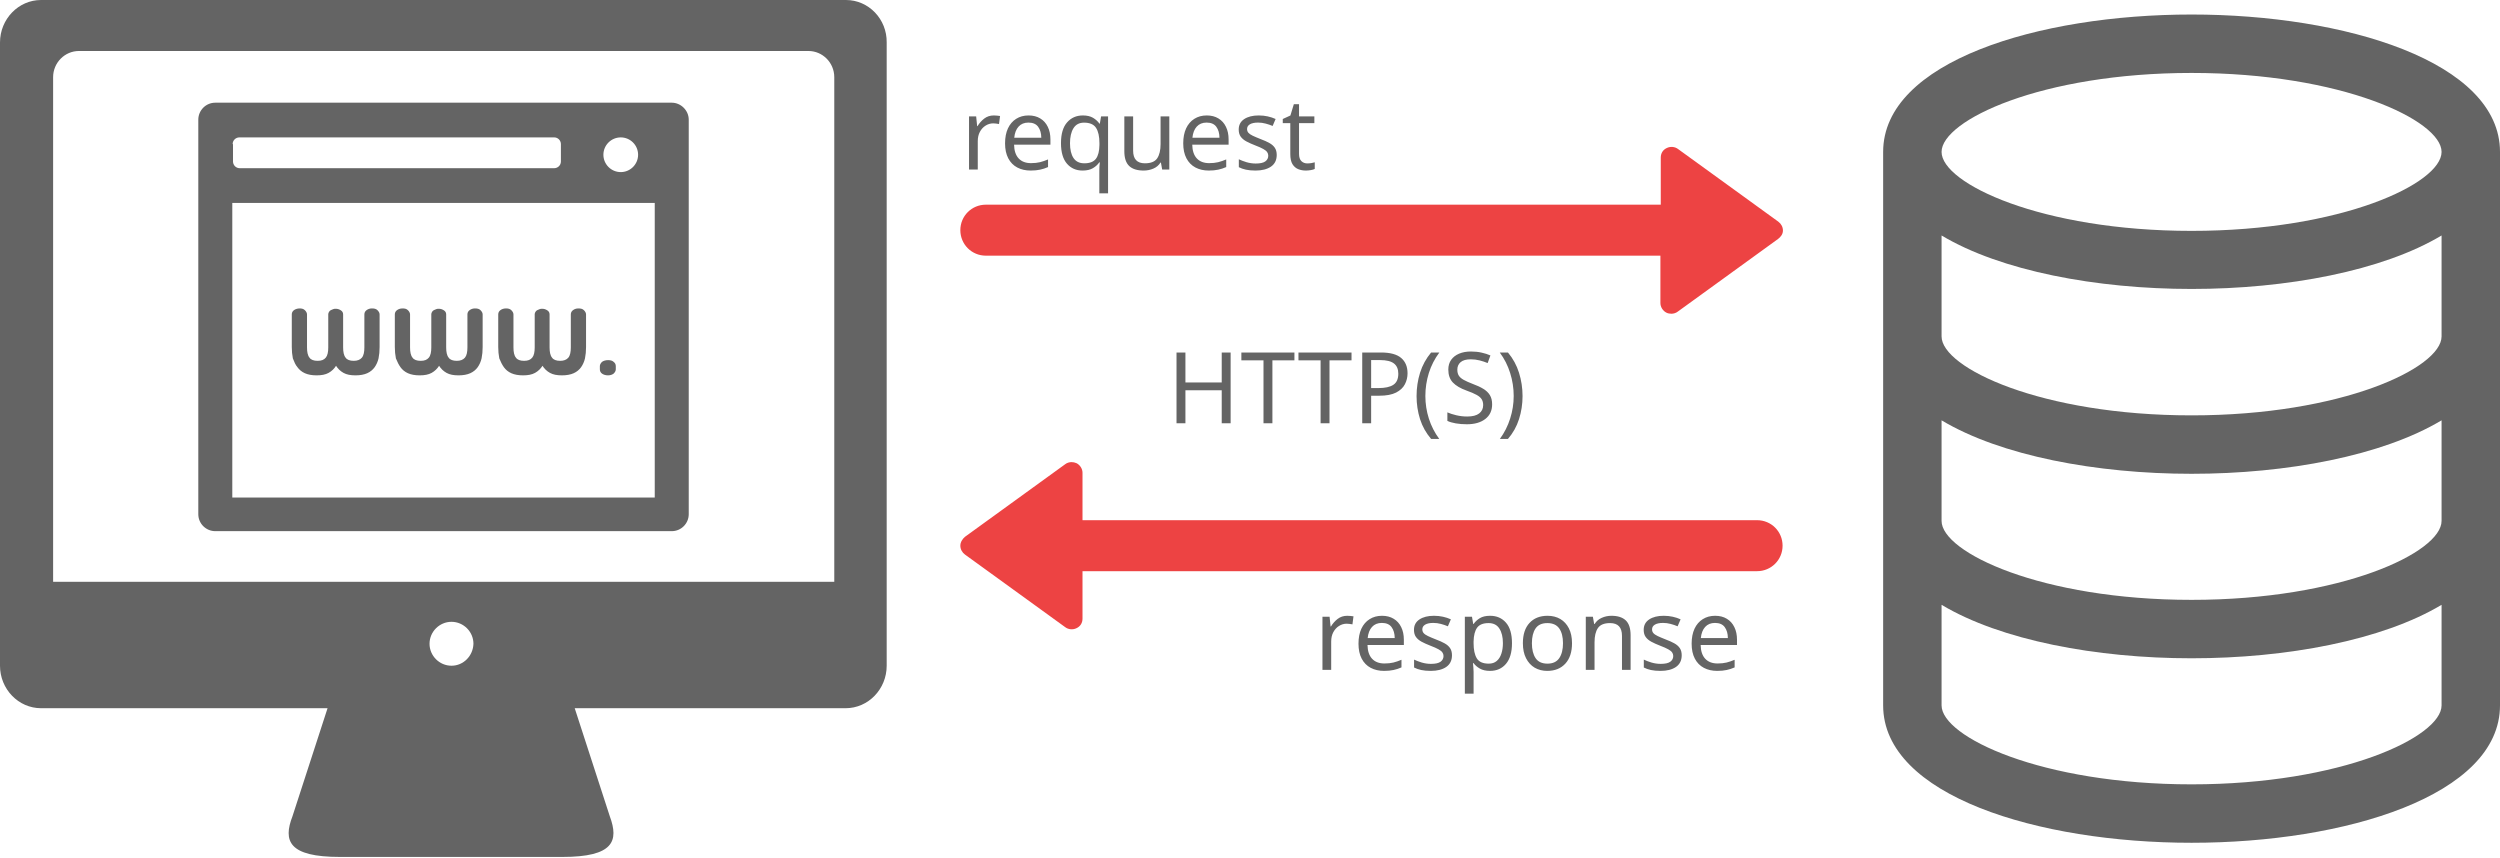
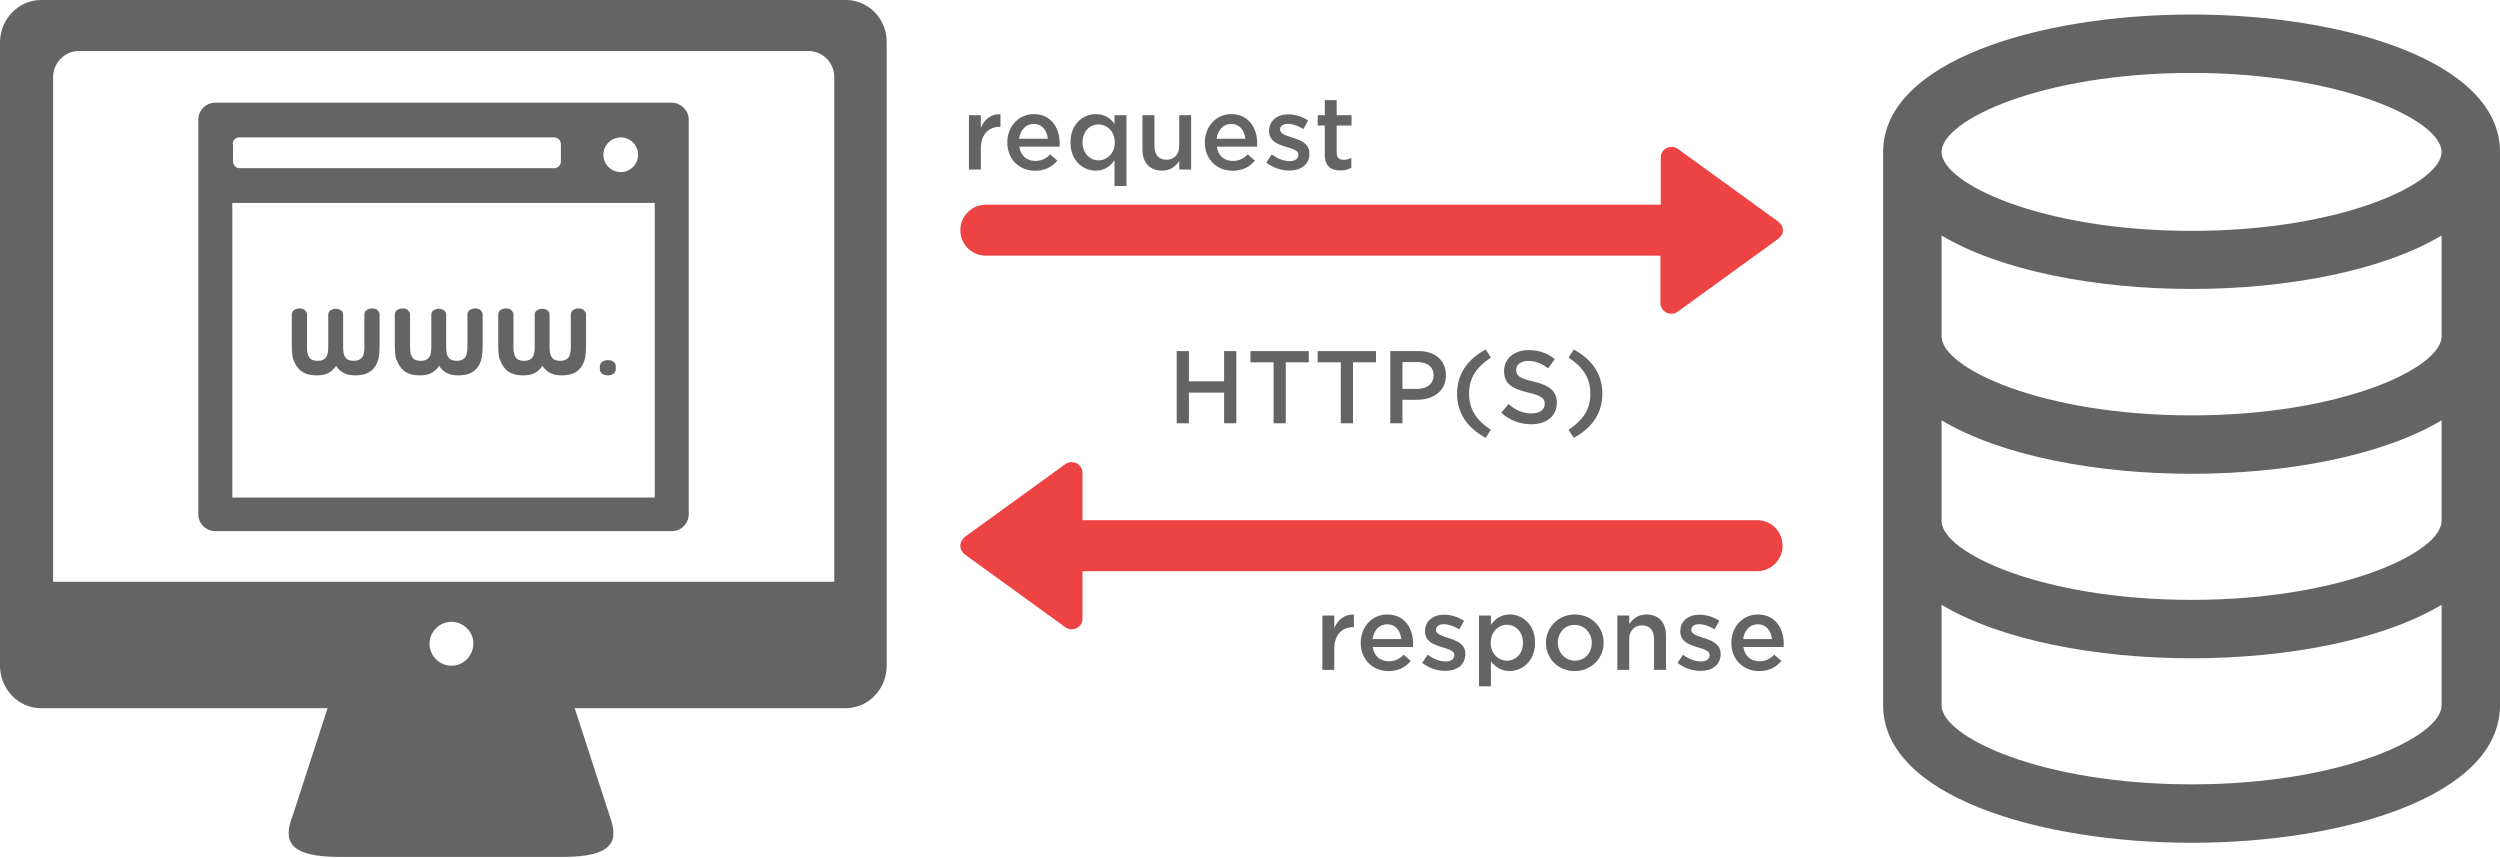
<svg xmlns="http://www.w3.org/2000/svg" version="1.1" id="Layer_1" x="0px" y="0px" width="706px" height="242.1px" viewBox="0 0 706 242.1" enable-background="new 0 0 706 242.1" xml:space="preserve">
-   <path fill="#646464" d="M706,42.9c0-25.5-43.8-38.8-87.1-38.8c-43.3,0-87.1,13.3-87.1,38.8c0,0.1,0,0.1,0,0.2c0,0,0,0.1,0,0.1V95  v52.1v52.1c0,25.5,43.8,38.8,87.1,38.8c43.3,0,87.1-13.3,87.1-38.8v-52.1V95V43.2c0,0,0-0.1,0-0.1C706,43,706,43,706,42.9z   M689.5,199.2c0,8.9-28.2,22.3-70.6,22.3c-42.4,0-70.6-13.4-70.6-22.3v-28.4c16.7,10,43.7,15.1,70.6,15.1s53.9-5.1,70.6-15.1V199.2z   M689.5,147.1c0,8.9-28.2,22.3-70.6,22.3c-42.4,0-70.6-13.4-70.6-22.3v-28.4c16.7,10,43.7,15.1,70.6,15.1s53.9-5.1,70.6-15.1V147.1z   M689.5,95c0,8.9-28.2,22.3-70.6,22.3c-42.4,0-70.6-13.4-70.6-22.3V66.5c16.7,10,43.7,15.1,70.6,15.1s53.9-5.1,70.6-15.1V95z   M618.9,65.2c-42.4,0-70.6-13.4-70.6-22.3c0-8.9,28.2-22.3,70.6-22.3c42.4,0,70.6,13.4,70.6,22.3C689.5,51.8,661.3,65.2,618.9,65.2z  " />
+   <path fill="#646464" d="M706,42.9c0-25.5-43.8-38.8-87.1-38.8C575.6,4.1,531.8,17.4,531.8,42.9c0,0.101,0,0.101,0,0.2V43.2V95v52.1  V199.2c0,25.5,43.8,38.8,87.101,38.8c43.3,0,87.1-13.3,87.1-38.8V147.1V95V43.2V43.1C706,43,706,43,706,42.9z M689.5,199.2  c0,8.899-28.2,22.3-70.6,22.3c-42.4,0-70.601-13.4-70.601-22.3v-28.4c16.7,10,43.7,15.1,70.601,15.1c26.899,0,53.899-5.1,70.6-15.1  V199.2z M689.5,147.1c0,8.9-28.2,22.3-70.6,22.3c-42.4,0-70.601-13.399-70.601-22.3V118.7c16.7,10,43.7,15.1,70.601,15.1  c26.899,0,53.899-5.1,70.6-15.1V147.1z M689.5,95c0,8.899-28.2,22.3-70.6,22.3c-42.4,0-70.601-13.4-70.601-22.3V66.5  C565,76.5,592,81.6,618.9,81.6c26.899,0,53.899-5.1,70.6-15.1V95z M618.9,65.2C576.5,65.2,548.3,51.8,548.3,42.9  c0-8.899,28.2-22.3,70.601-22.3c42.399,0,70.6,13.4,70.6,22.3C689.5,51.8,661.3,65.2,618.9,65.2z" />
  <g>
    <g>
-       <path fill="#646464" d="M238.9,0H11.6C5.2,0,0,5.4,0,12v176c0,6.6,5.2,12,11.6,12h80.9l-9.9,30.5c-2.7,7-1.1,11.5,13.4,11.5h31.4    l0,0h31.4c14.5,0,16-4.5,13.4-11.5l-9.9-30.5h76.5c6.4,0,11.6-5.4,11.6-12V12C250.5,5.4,245.3,0,238.9,0z M127.5,188    c-3.4,0-6.2-2.8-6.2-6.2c0-3.4,2.8-6.2,6.2-6.2c3.4,0,6.2,2.8,6.2,6.2C133.6,185.2,130.9,188,127.5,188z M235.5,164.3H15V21.8    c0-4.1,3.3-7.4,7.3-7.4h206c4,0,7.3,3.3,7.3,7.4V164.3z" />
+       <path fill="#646464" d="M238.9,0H11.6C5.2,0,0,5.4,0,12v176c0,6.6,5.2,12,11.6,12h80.9l-9.9,30.5c-2.7,7-1.1,11.5,13.4,11.5h31.4    l0,0h31.4c14.5,0,16-4.5,13.4-11.5l-9.9-30.5h76.5c6.4,0,11.6-5.4,11.6-12V12C250.5,5.4,245.3,0,238.9,0z M127.5,188    c-3.4,0-6.2-2.8-6.2-6.2s2.8-6.2,6.2-6.2s6.2,2.8,6.2,6.2C133.6,185.2,130.9,188,127.5,188z M235.5,164.3H15V21.8    c0-4.1,3.3-7.4,7.3-7.4h206c4,0,7.3,3.301,7.3,7.4v142.5H235.5z" />
    </g>
    <g>
-       <path fill="#646464" d="M84,103.7c0.5,0.7,1.2,1.3,2.1,1.7c0.9,0.4,2,0.6,3.3,0.6c1.4,0,2.5-0.2,3.4-0.7c0.9-0.5,1.6-1.2,2.1-2    c0.5,0.8,1.2,1.5,2.1,2c0.9,0.5,2,0.7,3.4,0.7c1.3,0,2.4-0.2,3.3-0.6c0.9-0.4,1.6-1,2.1-1.7c0.5-0.7,0.9-1.6,1.1-2.5    c0.2-1,0.3-2,0.3-3.2v-9.2c0-0.4-0.2-0.8-0.6-1.2c-0.4-0.4-0.9-0.5-1.6-0.5c-0.6,0-1.1,0.2-1.5,0.5c-0.4,0.3-0.6,0.7-0.6,1.2v9.3    c0,1.3-0.2,2.3-0.7,2.9c-0.5,0.6-1.3,0.9-2.3,0.9c-1.1,0-1.9-0.3-2.3-0.9c-0.5-0.6-0.7-1.6-0.7-2.9v-9.3c0-0.5-0.2-0.9-0.7-1.2    c-0.5-0.3-0.9-0.4-1.4-0.4c-0.2,0-0.5,0-0.7,0.1s-0.5,0.2-0.7,0.3c-0.2,0.1-0.4,0.3-0.5,0.5c-0.1,0.2-0.2,0.4-0.2,0.6v9.4    c0,1.3-0.2,2.3-0.7,2.9c-0.5,0.6-1.2,0.9-2.3,0.9c-1.1,0-1.9-0.3-2.3-0.9c-0.5-0.6-0.7-1.6-0.7-2.9v-9.3c0-0.4-0.2-0.8-0.6-1.2    c-0.4-0.4-0.9-0.5-1.5-0.5c-0.6,0-1.2,0.2-1.6,0.5c-0.4,0.3-0.6,0.7-0.6,1.2V98c0,1.1,0.1,2.2,0.3,3.2    C83.1,102.2,83.4,103,84,103.7z" />
-       <path fill="#646464" d="M113.1,103.7c0.5,0.7,1.2,1.3,2.1,1.7c0.9,0.4,2,0.6,3.3,0.6c1.4,0,2.5-0.2,3.4-0.7c0.9-0.5,1.6-1.2,2.1-2    c0.5,0.8,1.2,1.5,2.1,2c0.9,0.5,2,0.7,3.4,0.7c1.3,0,2.4-0.2,3.3-0.6c0.9-0.4,1.6-1,2.1-1.7c0.5-0.7,0.9-1.6,1.1-2.5    c0.2-1,0.3-2,0.3-3.2v-9.2c0-0.4-0.2-0.8-0.6-1.2c-0.4-0.4-0.9-0.5-1.6-0.5c-0.6,0-1.1,0.2-1.5,0.5c-0.4,0.3-0.6,0.7-0.6,1.2v9.3    c0,1.3-0.2,2.3-0.7,2.9c-0.5,0.6-1.3,0.9-2.3,0.9c-1.1,0-1.9-0.3-2.3-0.9c-0.5-0.6-0.7-1.6-0.7-2.9v-9.3c0-0.5-0.2-0.9-0.7-1.2    c-0.5-0.3-0.9-0.4-1.4-0.4c-0.2,0-0.5,0-0.7,0.1s-0.5,0.2-0.7,0.3c-0.2,0.1-0.4,0.3-0.5,0.5c-0.1,0.2-0.2,0.4-0.2,0.6v9.4    c0,1.3-0.2,2.3-0.7,2.9c-0.5,0.6-1.2,0.9-2.3,0.9c-1.1,0-1.9-0.3-2.3-0.9c-0.5-0.6-0.7-1.6-0.7-2.9v-9.3c0-0.4-0.2-0.8-0.6-1.2    c-0.4-0.4-0.9-0.5-1.5-0.5c-0.7,0-1.2,0.2-1.6,0.5c-0.4,0.3-0.6,0.7-0.6,1.2V98c0,1.1,0.1,2.2,0.3,3.2    C112.2,102.2,112.6,103,113.1,103.7z" />
-       <path fill="#646464" d="M142.3,103.7c0.5,0.7,1.2,1.3,2.1,1.7c0.9,0.4,2,0.6,3.3,0.6c1.4,0,2.5-0.2,3.4-0.7c0.9-0.5,1.6-1.2,2.1-2    c0.5,0.8,1.2,1.5,2.1,2c0.9,0.5,2,0.7,3.4,0.7c1.3,0,2.4-0.2,3.3-0.6c0.9-0.4,1.6-1,2.1-1.7c0.5-0.7,0.9-1.6,1.1-2.5    c0.2-1,0.3-2,0.3-3.2v-9.2c0-0.4-0.2-0.8-0.6-1.2c-0.4-0.4-0.9-0.5-1.6-0.5c-0.6,0-1.1,0.2-1.5,0.5c-0.4,0.3-0.6,0.7-0.6,1.2v9.3    c0,1.3-0.2,2.3-0.7,2.9c-0.5,0.6-1.3,0.9-2.3,0.9c-1.1,0-1.9-0.3-2.3-0.9c-0.5-0.6-0.7-1.6-0.7-2.9v-9.3c0-0.5-0.2-0.9-0.7-1.2    c-0.5-0.3-0.9-0.4-1.4-0.4c-0.2,0-0.5,0-0.7,0.1c-0.3,0.1-0.5,0.2-0.7,0.3c-0.2,0.1-0.4,0.3-0.5,0.5c-0.1,0.2-0.2,0.4-0.2,0.6v9.4    c0,1.3-0.2,2.3-0.7,2.9c-0.5,0.6-1.2,0.9-2.3,0.9c-1.1,0-1.9-0.3-2.3-0.9c-0.5-0.6-0.7-1.6-0.7-2.9v-9.3c0-0.4-0.2-0.8-0.6-1.2    c-0.4-0.4-0.9-0.5-1.5-0.5c-0.7,0-1.2,0.2-1.6,0.5c-0.4,0.3-0.6,0.7-0.6,1.2V98c0,1.1,0.1,2.2,0.3,3.2    C141.4,102.2,141.8,103,142.3,103.7z" />
-       <path fill="#646464" d="M171.7,106c0.7,0,1.2-0.2,1.6-0.5c0.4-0.4,0.6-0.8,0.6-1.2v-0.9c0-0.5-0.2-0.9-0.6-1.2    c-0.4-0.4-1-0.5-1.6-0.5c-0.7,0-1.3,0.2-1.7,0.5c-0.4,0.4-0.6,0.8-0.6,1.2v0.9c0,0.5,0.2,0.9,0.6,1.2S171,106,171.7,106z" />
-       <path fill="#646464" d="M189.7,29H60.8c-2.7,0-4.8,2.2-4.8,4.8v111.4c0,2.7,2.2,4.8,4.8,4.8h128.9c2.7,0,4.8-2.2,4.8-4.8V33.8    C194.5,31.2,192.3,29,189.7,29z M175.3,38.8c2.7,0,4.9,2.2,4.9,4.9c0,2.7-2.2,4.9-4.9,4.9c-2.7,0-4.9-2.2-4.9-4.9    C170.4,41,172.6,38.8,175.3,38.8z M65.7,40.7c0-1.1,0.9-1.9,1.9-1.9h88.9c1.1,0,1.9,0.9,1.9,1.9v4.9c0,1.1-0.9,1.9-1.9,1.9H67.7    c-1.1,0-1.9-0.9-1.9-1.9V40.7z M184.9,140.5H65.6V57.3h119.3V140.5z" />
+       <path fill="#646464" d="M84,103.7c0.5,0.699,1.2,1.3,2.1,1.699c0.9,0.4,2,0.601,3.3,0.601c1.4,0,2.5-0.2,3.4-0.7    c0.9-0.5,1.6-1.2,2.1-2c0.5,0.8,1.2,1.5,2.1,2s2,0.7,3.4,0.7c1.3,0,2.4-0.2,3.3-0.601c0.9-0.399,1.6-1,2.1-1.699    c0.5-0.7,0.9-1.601,1.1-2.5c0.2-1,0.3-2,0.3-3.2v-9.2c0-0.4-0.2-0.8-0.6-1.2c-0.4-0.399-0.9-0.5-1.6-0.5c-0.6,0-1.1,0.2-1.5,0.5    s-0.6,0.7-0.6,1.2v9.3c0,1.3-0.2,2.3-0.7,2.9c-0.5,0.6-1.3,0.899-2.3,0.899c-1.1,0-1.9-0.3-2.3-0.899    c-0.5-0.601-0.7-1.601-0.7-2.9v-9.3c0-0.5-0.2-0.9-0.7-1.2S95.3,87.2,94.8,87.2c-0.2,0-0.5,0-0.7,0.1c-0.2,0.1-0.5,0.2-0.7,0.3    c-0.2,0.101-0.4,0.3-0.5,0.5s-0.2,0.4-0.2,0.601V98.1c0,1.3-0.2,2.3-0.7,2.9c-0.5,0.6-1.2,0.899-2.3,0.899    c-1.1,0-1.9-0.3-2.3-0.899c-0.5-0.601-0.7-1.601-0.7-2.9v-9.3c0-0.4-0.2-0.8-0.6-1.2c-0.4-0.399-0.9-0.5-1.5-0.5s-1.2,0.2-1.6,0.5    s-0.6,0.7-0.6,1.2V98c0,1.1,0.1,2.2,0.3,3.2C83.1,102.2,83.4,103,84,103.7z" />
+       <path fill="#646464" d="M113.1,103.7c0.5,0.699,1.2,1.3,2.1,1.699c0.9,0.4,2,0.601,3.3,0.601c1.4,0,2.5-0.2,3.4-0.7s1.6-1.2,2.1-2    c0.5,0.8,1.2,1.5,2.1,2s2,0.7,3.4,0.7c1.3,0,2.4-0.2,3.3-0.601c0.9-0.399,1.6-1,2.1-1.699c0.5-0.7,0.9-1.601,1.1-2.5    c0.2-1,0.3-2,0.3-3.2v-9.2c0-0.4-0.2-0.8-0.6-1.2c-0.4-0.399-0.9-0.5-1.6-0.5c-0.6,0-1.1,0.2-1.5,0.5s-0.6,0.7-0.6,1.2v9.3    c0,1.3-0.2,2.3-0.7,2.9c-0.5,0.6-1.3,0.899-2.3,0.899c-1.1,0-1.9-0.3-2.3-0.899c-0.5-0.601-0.7-1.601-0.7-2.9v-9.3    c0-0.5-0.2-0.9-0.7-1.2s-0.9-0.399-1.4-0.399c-0.2,0-0.5,0-0.7,0.1c-0.2,0.1-0.5,0.2-0.7,0.3c-0.2,0.101-0.4,0.3-0.5,0.5    s-0.2,0.4-0.2,0.601V98.1c0,1.3-0.2,2.3-0.7,2.9c-0.5,0.6-1.2,0.899-2.3,0.899c-1.1,0-1.9-0.3-2.3-0.899    c-0.5-0.601-0.7-1.601-0.7-2.9v-9.3c0-0.4-0.2-0.8-0.6-1.2c-0.4-0.399-0.9-0.5-1.5-0.5c-0.7,0-1.2,0.2-1.6,0.5s-0.6,0.7-0.6,1.2    V98c0,1.1,0.1,2.2,0.3,3.2C112.2,102.2,112.6,103,113.1,103.7z" />
+       <path fill="#646464" d="M142.3,103.7c0.5,0.699,1.2,1.3,2.1,1.699c0.9,0.4,2,0.601,3.3,0.601c1.4,0,2.5-0.2,3.4-0.7s1.6-1.2,2.1-2    c0.5,0.8,1.2,1.5,2.1,2c0.9,0.5,2,0.7,3.4,0.7c1.3,0,2.4-0.2,3.3-0.601c0.9-0.399,1.6-1,2.1-1.699c0.5-0.7,0.9-1.601,1.1-2.5    c0.2-1,0.3-2,0.3-3.2v-9.2c0-0.4-0.2-0.8-0.6-1.2c-0.4-0.399-0.9-0.5-1.6-0.5c-0.6,0-1.1,0.2-1.5,0.5c-0.4,0.3-0.6,0.7-0.6,1.2    v9.3c0,1.3-0.2,2.3-0.7,2.9c-0.5,0.6-1.3,0.899-2.3,0.899c-1.1,0-1.9-0.3-2.3-0.899c-0.5-0.601-0.7-1.601-0.7-2.9v-9.3    c0-0.5-0.2-0.9-0.7-1.2s-0.9-0.399-1.4-0.399c-0.2,0-0.5,0-0.7,0.1c-0.3,0.1-0.5,0.2-0.7,0.3c-0.2,0.101-0.4,0.3-0.5,0.5    c-0.1,0.2-0.2,0.4-0.2,0.601V98.1c0,1.3-0.2,2.3-0.7,2.9c-0.5,0.6-1.2,0.899-2.3,0.899s-1.9-0.3-2.3-0.899    c-0.5-0.601-0.7-1.601-0.7-2.9v-9.3c0-0.4-0.2-0.8-0.6-1.2c-0.4-0.399-0.9-0.5-1.5-0.5c-0.7,0-1.2,0.2-1.6,0.5    c-0.4,0.3-0.6,0.7-0.6,1.2V98c0,1.1,0.1,2.2,0.3,3.2C141.4,102.2,141.8,103,142.3,103.7z" />
+       <path fill="#646464" d="M171.7,106c0.7,0,1.2-0.2,1.6-0.5c0.4-0.4,0.6-0.8,0.6-1.2v-0.9c0-0.5-0.2-0.899-0.6-1.199    c-0.4-0.4-1-0.5-1.6-0.5c-0.7,0-1.3,0.199-1.7,0.5c-0.4,0.399-0.6,0.8-0.6,1.199v0.9c0,0.5,0.2,0.9,0.6,1.2S171,106,171.7,106z" />
+       <path fill="#646464" d="M189.7,29H60.8c-2.7,0-4.8,2.2-4.8,4.8v111.4c0,2.699,2.2,4.8,4.8,4.8h128.9c2.7,0,4.8-2.2,4.8-4.8V33.8    C194.5,31.2,192.3,29,189.7,29z M175.3,38.8c2.7,0,4.9,2.2,4.9,4.9c0,2.699-2.2,4.899-4.9,4.899c-2.7,0-4.9-2.2-4.9-4.899    C170.4,41,172.6,38.8,175.3,38.8z M65.7,40.7c0-1.101,0.9-1.9,1.9-1.9h88.9c1.1,0,1.9,0.9,1.9,1.9V45.6c0,1.101-0.9,1.9-1.9,1.9    H67.7c-1.1,0-1.9-0.9-1.9-1.9V40.7H65.7z M184.9,140.5H65.6V57.3h119.3V140.5z" />
    </g>
  </g>
  <g>
    <g>
-       <path fill="#ED4343" d="M502.1,67.5L473.8,88c-0.5,0.4-1.2,0.6-1.8,0.6c-0.5,0-1-0.1-1.4-0.3c-1-0.5-1.7-1.6-1.7-2.7V72.2H278.4    c-4,0-7.2-3.2-7.2-7.2c0-4,3.2-7.2,7.2-7.2H469V44.5c0-1.2,0.6-2.2,1.7-2.7c1-0.5,2.3-0.4,3.2,0.3l28.3,20.5    c0.8,0.6,1.3,1.5,1.3,2.5S502.9,66.9,502.1,67.5z" />
+       <path fill="#ED4343" d="M502.1,67.5L473.8,88c-0.5,0.399-1.2,0.6-1.8,0.6c-0.5,0-1-0.1-1.4-0.3c-1-0.5-1.699-1.6-1.699-2.7V72.2    H278.4c-4,0-7.2-3.2-7.2-7.2s3.2-7.2,7.2-7.2H469V44.5c0-1.2,0.6-2.2,1.7-2.7c1-0.5,2.3-0.4,3.2,0.3l28.3,20.5    c0.8,0.601,1.3,1.5,1.3,2.5S502.9,66.9,502.1,67.5z" />
    </g>
    <g>
-       <path fill="#ED4343" d="M272.5,151.6l28.3-20.5c0.5-0.4,1.2-0.6,1.8-0.6c0.5,0,0.9,0.1,1.4,0.3c1,0.5,1.7,1.6,1.7,2.7v13.4h190.5    c4,0,7.2,3.2,7.2,7.2c0,4-3.2,7.2-7.2,7.2H305.7v13.4c0,1.2-0.6,2.2-1.7,2.7c-1,0.5-2.3,0.4-3.2-0.3l-28.3-20.5    c-0.8-0.6-1.3-1.5-1.3-2.5S271.8,152.2,272.5,151.6z" />
+       <path fill="#ED4343" d="M272.5,151.6l28.3-20.5c0.5-0.399,1.2-0.6,1.8-0.6c0.5,0,0.9,0.1,1.4,0.3c1,0.5,1.7,1.6,1.7,2.7V146.9    h190.5c4,0,7.2,3.2,7.2,7.2s-3.2,7.2-7.2,7.2H305.7v13.4c0,1.199-0.6,2.199-1.7,2.699c-1,0.5-2.3,0.4-3.2-0.3l-28.3-20.5    c-0.8-0.6-1.3-1.5-1.3-2.5S271.8,152.2,272.5,151.6z" />
    </g>
  </g>
  <rect x="271.3" y="26.6" fill="none" width="118.4" height="25.5" />
-   <text transform="matrix(1 0 0 1 271.2773 47.8833)" fill="#646464" font-family="'GothamSSm-Medium'" font-size="28">request</text>
+   <g>
+     <g enable-background="new    ">
+       <path fill="#646464" d="M273.629,32.539h3.36v3.527c1.008-2.323,2.828-3.92,5.544-3.808v3.556h-0.196    c-3.108,0-5.348,2.072-5.348,6.188v5.88h-3.36V32.539z" />
+       <path fill="#646464" d="M284.465,40.267v-0.056c0-4.396,3.108-7.98,7.476-7.98c4.844,0,7.308,3.809,7.308,8.232    c0,0.308,0,0.616-0.028,0.952h-11.368c0.364,2.604,2.184,4.032,4.508,4.032c1.764,0,3.024-0.645,4.228-1.849l2.016,1.765    c-1.484,1.735-3.472,2.855-6.3,2.855C287.881,48.219,284.465,44.999,284.465,40.267z M295.917,39.175    c-0.252-2.352-1.596-4.172-4.004-4.172c-2.212,0-3.78,1.708-4.116,4.172H295.917z" />
+       <path fill="#646464" d="M314.733,45.251c-1.148,1.651-2.772,2.939-5.292,2.939c-3.612,0-7.14-2.855-7.14-7.951v-0.057    c0-5.067,3.472-7.952,7.14-7.952c2.576,0,4.2,1.288,5.292,2.744v-2.436h3.388v19.992h-3.388V45.251z M314.817,40.24v-0.057    c0-3.023-2.156-5.04-4.592-5.04c-2.464,0-4.508,1.933-4.508,5.04v0.057c0,3.052,2.072,5.04,4.508,5.04    C312.661,45.28,314.817,43.263,314.817,40.24z" />
+       <path fill="#646464" d="M322.628,42.283v-9.744h3.388v8.735c0,2.437,1.26,3.836,3.388,3.836s3.612-1.455,3.612-3.892v-8.68h3.36    v15.344h-3.36v-2.408c-1.008,1.456-2.436,2.716-4.844,2.716C324.673,48.191,322.628,45.867,322.628,42.283z" />
+       <path fill="#646464" d="M340.241,40.267v-0.056c0-4.396,3.108-7.98,7.476-7.98c4.844,0,7.308,3.809,7.308,8.232    c0,0.308,0,0.616-0.028,0.952h-11.368c0.364,2.604,2.184,4.032,4.508,4.032c1.764,0,3.024-0.645,4.228-1.849l2.017,1.765    c-1.484,1.735-3.472,2.855-6.3,2.855C343.656,48.219,340.241,44.999,340.241,40.267z M351.692,39.175    c-0.252-2.352-1.596-4.172-4.004-4.172c-2.212,0-3.78,1.708-4.116,4.172H351.692z" />
+       <path fill="#646464" d="M357.6,45.895l1.541-2.296c1.68,1.232,3.443,1.904,5.068,1.904c1.539,0,2.463-0.7,2.463-1.764v-0.057    c0-1.231-1.651-1.651-3.472-2.212c-2.269-0.672-4.815-1.567-4.815-4.479v-0.057c0-2.884,2.352-4.647,5.403-4.647    c1.933,0,4.032,0.672,5.628,1.735l-1.344,2.408c-1.484-0.896-3.052-1.456-4.34-1.456c-1.428,0-2.24,0.672-2.24,1.597v0.056    c0,1.147,1.652,1.624,3.5,2.24c2.24,0.699,4.788,1.68,4.788,4.451v0.057c0,3.191-2.492,4.788-5.685,4.788    C361.912,48.163,359.504,47.407,357.6,45.895z" />
+       <path fill="#646464" d="M374.12,43.683v-8.231h-1.987v-2.912h1.987v-4.256h3.36v4.256h4.199v2.912h-4.199v7.699    c0,1.4,0.728,1.988,1.959,1.988c0.785,0,1.484-0.196,2.185-0.532v2.772c-0.868,0.476-1.819,0.756-3.108,0.756    C375.94,48.135,374.12,47.015,374.12,43.683z" />
+     </g>
+   </g>
  <rect x="361.8" y="167.9" fill="none" width="143.9" height="25.5" />
-   <text transform="matrix(1 0 0 1 371.0859 189.1787)" fill="#646464" font-family="'GothamSSm-Medium'" font-size="28">response</text>
+   <g>
+     <g enable-background="new    ">
+       <path fill="#646464" d="M373.438,173.835h3.36v3.527c1.008-2.323,2.828-3.92,5.544-3.808v3.556h-0.195    c-3.108,0-5.349,2.072-5.349,6.188v5.88h-3.36V173.835z" />
+       <path fill="#646464" d="M384.273,181.563v-0.056c0-4.396,3.108-7.98,7.477-7.98c4.844,0,7.308,3.809,7.308,8.232    c0,0.308,0,0.616-0.028,0.952h-11.367c0.363,2.604,2.184,4.032,4.508,4.032c1.764,0,3.023-0.645,4.228-1.849l2.017,1.765    c-1.484,1.735-3.473,2.855-6.301,2.855C387.689,189.515,384.273,186.295,384.273,181.563z M395.726,180.471    c-0.252-2.352-1.596-4.172-4.004-4.172c-2.212,0-3.78,1.708-4.116,4.172H395.726z" />
+       <path fill="#646464" d="M401.633,187.191l1.541-2.296c1.68,1.232,3.443,1.904,5.068,1.904c1.539,0,2.463-0.7,2.463-1.764v-0.057    c0-1.231-1.651-1.651-3.472-2.212c-2.269-0.672-4.815-1.567-4.815-4.479v-0.057c0-2.884,2.352-4.647,5.403-4.647    c1.933,0,4.032,0.672,5.628,1.735l-1.344,2.408c-1.484-0.896-3.052-1.456-4.34-1.456c-1.428,0-2.24,0.672-2.24,1.597v0.056    c0,1.147,1.652,1.624,3.5,2.24c2.24,0.699,4.788,1.68,4.788,4.451v0.057c0,3.191-2.492,4.788-5.685,4.788    C405.945,189.459,403.537,188.703,401.633,187.191z" />
+       <path fill="#646464" d="M417.678,173.835h3.359v2.632c1.148-1.652,2.801-2.94,5.32-2.94c3.612,0,7.141,2.856,7.141,7.952v0.057    c0,5.067-3.5,7.951-7.141,7.951c-2.576,0-4.199-1.288-5.32-2.743v7.084h-3.359V173.835z M430.082,181.535v-0.057    c0-3.052-2.072-5.04-4.508-5.04c-2.437,0-4.593,2.017-4.593,5.04v0.057c0,3.023,2.156,5.04,4.593,5.04    C428.037,186.575,430.082,184.643,430.082,181.535z" />
+       <path fill="#646464" d="M436.578,181.591v-0.056c0-4.368,3.471-8.009,8.176-8.009c4.676,0,8.119,3.557,8.119,7.952v0.057    c0,4.367-3.472,7.979-8.176,7.979C440.021,189.515,436.578,185.959,436.578,181.591z M449.514,181.591v-0.056    c0-2.744-2.016-5.068-4.816-5.068c-2.884,0-4.76,2.296-4.76,5.012v0.057c0,2.743,2.016,5.04,4.816,5.04    C447.637,186.575,449.514,184.307,449.514,181.591z" />
+       <path fill="#646464" d="M456.736,173.835h3.36v2.408c1.008-1.456,2.464-2.717,4.872-2.717c3.473,0,5.516,2.324,5.516,5.908v9.744    h-3.388v-8.736c0-2.436-1.231-3.836-3.388-3.836c-2.129,0-3.612,1.456-3.612,3.893v8.68h-3.36V173.835z" />
+       <path fill="#646464" d="M473.732,187.191l1.54-2.296c1.681,1.232,3.444,1.904,5.068,1.904c1.54,0,2.464-0.7,2.464-1.764v-0.057    c0-1.231-1.652-1.651-3.473-2.212c-2.268-0.672-4.815-1.567-4.815-4.479v-0.057c0-2.884,2.353-4.647,5.403-4.647    c1.933,0,4.033,0.672,5.629,1.735l-1.344,2.408c-1.484-0.896-3.053-1.456-4.34-1.456c-1.429,0-2.24,0.672-2.24,1.597v0.056    c0,1.147,1.651,1.624,3.5,2.24c2.24,0.699,4.787,1.68,4.787,4.451v0.057c0,3.191-2.492,4.788-5.684,4.788    C478.045,189.459,475.637,188.703,473.732,187.191z" />
+       <path fill="#646464" d="M488.938,181.563v-0.056c0-4.396,3.107-7.98,7.475-7.98c4.845,0,7.309,3.809,7.309,8.232    c0,0.308,0,0.616-0.027,0.952h-11.369c0.365,2.604,2.185,4.032,4.509,4.032c1.764,0,3.024-0.645,4.228-1.849l2.016,1.765    c-1.483,1.735-3.471,2.855-6.299,2.855C492.353,189.515,488.938,186.295,488.938,181.563z M500.389,180.471    c-0.252-2.352-1.596-4.172-4.004-4.172c-2.212,0-3.779,1.708-4.116,4.172H500.389z" />
+     </g>
+   </g>
  <rect x="323.8" y="98.3" fill="none" width="136.4" height="25.5" />
-   <text transform="matrix(1 0 0 1 329.5303 119.5308)" fill="#646464" font-family="'GothamSSm-Medium'" font-size="28">HTTP(S)</text>
+   <g>
+     <g enable-background="new    ">
+       <path fill="#646464" d="M332.302,99.148h3.444v8.54h9.94v-8.54h3.444v20.384h-3.444v-8.652h-9.94v8.652h-3.444V99.148z" />
+       <path fill="#646464" d="M359.658,102.312h-6.524v-3.164h16.464v3.164h-6.496v17.22h-3.443V102.312z" />
+       <path fill="#646464" d="M378.643,102.312h-6.525v-3.164h16.465v3.164h-6.496v17.22h-3.443V102.312z" />
+       <path fill="#646464" d="M392.613,99.148h7.98c4.732,0,7.729,2.688,7.729,6.748v0.084c0,4.563-3.668,6.916-8.121,6.916h-4.144    v6.636h-3.444V99.148z M400.314,109.816c2.771,0,4.535-1.568,4.535-3.752v-0.057c0-2.436-1.792-3.752-4.535-3.752h-4.257v7.561    H400.314z" />
+       <path fill="#646464" d="M411.485,111.188v-0.028c0-5.432,2.772-9.576,8.063-12.46l1.484,2.269c-4.172,2.771-6.16,5.823-6.16,10.22    v0.027c0,4.312,1.988,7.42,6.16,10.164l-1.484,2.269C414.258,120.736,411.485,116.648,411.485,111.188z" />
+       <path fill="#646464" d="M423.945,116.564l2.072-2.464c1.959,1.708,3.947,2.659,6.495,2.659c2.269,0,3.724-1.063,3.724-2.659    v-0.057c0-1.483-0.84-2.296-4.676-3.191c-4.396-1.036-6.804-2.353-6.804-6.076v-0.056c0-3.444,2.884-5.853,6.916-5.853    c2.996,0,5.319,0.868,7.392,2.548l-1.875,2.604c-1.82-1.4-3.668-2.101-5.572-2.101c-2.156,0-3.444,1.093-3.444,2.492v0.057    c0,1.624,0.952,2.38,4.956,3.304c4.34,1.036,6.523,2.604,6.523,5.936v0.057c0,3.779-2.996,6.048-7.224,6.048    C429.293,119.812,426.381,118.747,423.945,116.564z" />
+       <path fill="#646464" d="M442.957,121.379c4.145-2.771,6.16-5.823,6.16-10.191v-0.028c0-4.34-2.016-7.448-6.16-10.191l1.484-2.269    c5.264,2.912,8.063,7,8.063,12.488v0.027c0,5.404-2.8,9.549-8.063,12.433L442.957,121.379z" />
+     </g>
+   </g>
</svg>
